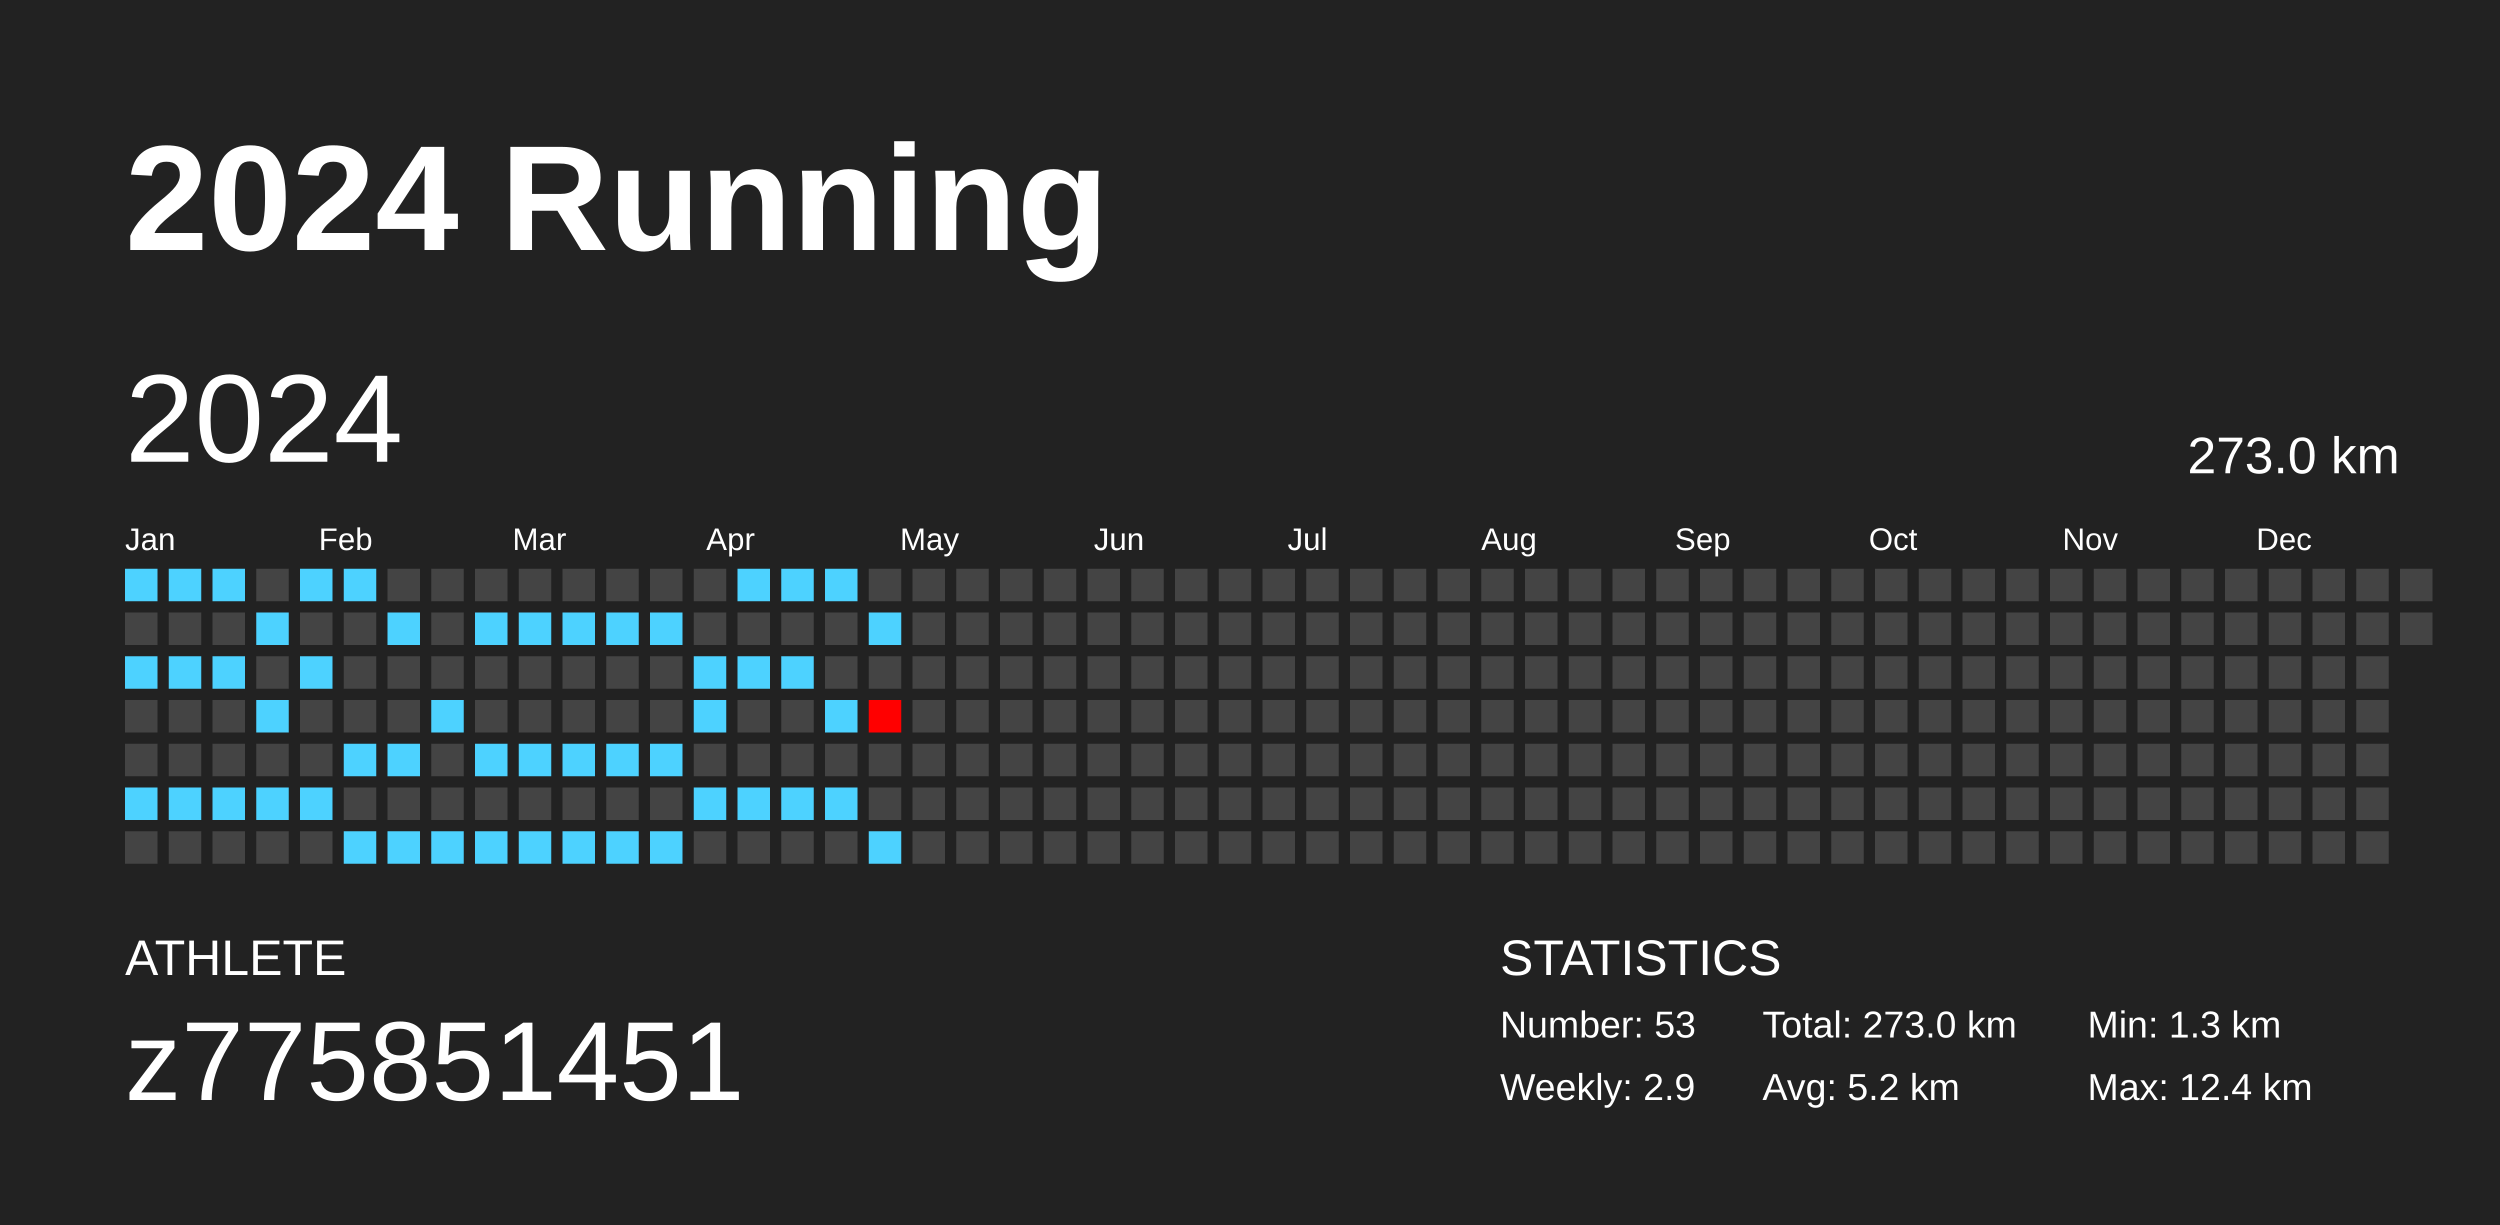
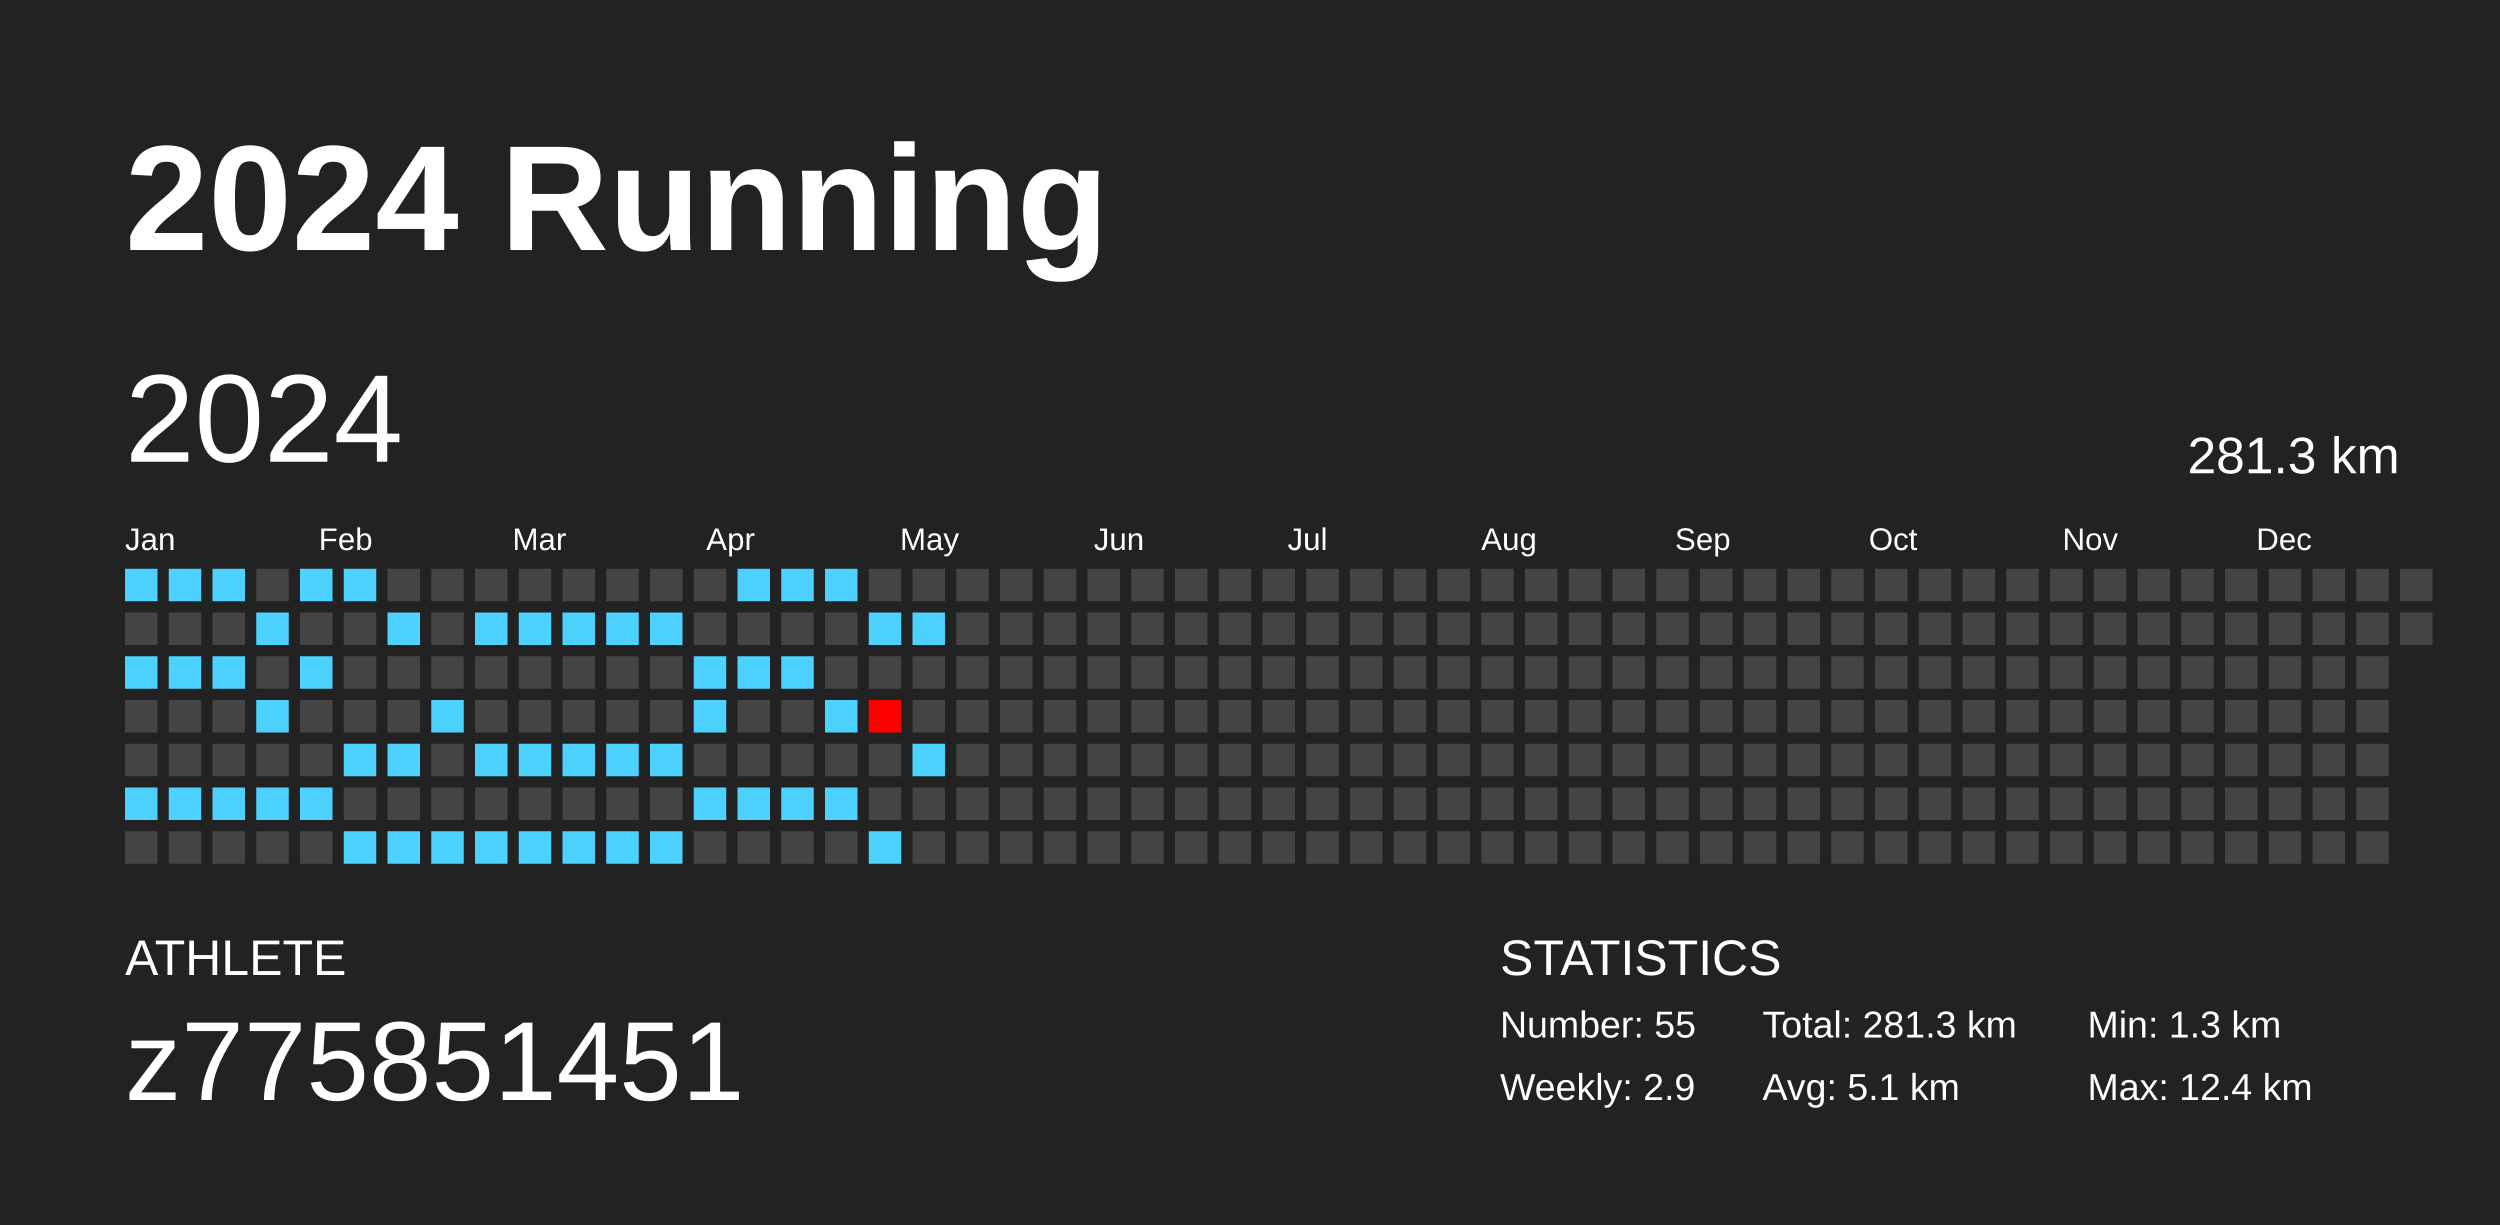
<svg xmlns="http://www.w3.org/2000/svg" baseProfile="full" height="98mm" version="1.1" viewBox="0,0,200,98" width="200mm">
  <defs />
  <rect fill="#222222" height="98" width="200" x="0" y="0" />
  <text fill="#FFFFFF" style="font-size:12px; font-family:Arial; font-weight:bold;" x="10" y="20">2024 Running</text>
  <text fill="#FFFFFF" style="font-size:4px; font-family:Arial" x="10" y="78">ATHLETE</text>
  <text fill="#FFFFFF" style="font-size:9px; font-family:Arial" x="10" y="88">z775851451</text>
  <text fill="#FFFFFF" style="font-size:4px; font-family:Arial" x="120" y="78">STATISTICS</text>
-   <text fill="#FFFFFF" style="font-size:3px; font-family:Arial" x="120" y="83">Number: 53</text>
+   <text fill="#FFFFFF" style="font-size:3px; font-family:Arial" x="120" y="83">Number: 55</text>
  <text fill="#FFFFFF" style="font-size:3px; font-family:Arial" x="120" y="88">Weekly: 2.9</text>
-   <text fill="#FFFFFF" style="font-size:3px; font-family:Arial" x="141" y="83">Total: 273.0 km</text>
-   <text fill="#FFFFFF" style="font-size:3px; font-family:Arial" x="141" y="88">Avg: 5.2 km</text>
+   <text fill="#FFFFFF" style="font-size:3px; font-family:Arial" x="141" y="83">Total: 281.3 km</text>
+   <text fill="#FFFFFF" style="font-size:3px; font-family:Arial" x="141" y="88">Avg: 5.1 km</text>
  <text fill="#FFFFFF" style="font-size:3px; font-family:Arial" x="167" y="83">Min: 1.3 km</text>
  <text fill="#FFFFFF" style="font-size:3px; font-family:Arial" x="167" y="88">Max: 12.4 km</text>
  <text dominant-baseline="hanging" fill="#FFFFFF" style="font-size:10.0px; font-family:Arial;" x="10" y="30">2024</text>
-   <text dominant-baseline="hanging" fill="#FFFFFF" style="font-size:4.125px; font-family:Arial;" x="175" y="35">273.0 km</text>
+   <text dominant-baseline="hanging" fill="#FFFFFF" style="font-size:4.125px; font-family:Arial;" x="175" y="35">281.3 km</text>
  <text fill="#FFFFFF" style="font-size:2.5px; font-family:Arial" x="10.0" y="44">Jan</text>
  <text fill="#FFFFFF" style="font-size:2.5px; font-family:Arial" x="25.5" y="44">Feb</text>
  <text fill="#FFFFFF" style="font-size:2.5px; font-family:Arial" x="41.0" y="44">Mar</text>
  <text fill="#FFFFFF" style="font-size:2.5px; font-family:Arial" x="56.5" y="44">Apr</text>
  <text fill="#FFFFFF" style="font-size:2.5px; font-family:Arial" x="72.0" y="44">May</text>
  <text fill="#FFFFFF" style="font-size:2.5px; font-family:Arial" x="87.5" y="44">Jun</text>
  <text fill="#FFFFFF" style="font-size:2.5px; font-family:Arial" x="103.0" y="44">Jul</text>
  <text fill="#FFFFFF" style="font-size:2.5px; font-family:Arial" x="118.5" y="44">Aug</text>
  <text fill="#FFFFFF" style="font-size:2.5px; font-family:Arial" x="134.0" y="44">Sep</text>
  <text fill="#FFFFFF" style="font-size:2.5px; font-family:Arial" x="149.5" y="44">Oct</text>
  <text fill="#FFFFFF" style="font-size:2.5px; font-family:Arial" x="165.0" y="44">Nov</text>
  <text fill="#FFFFFF" style="font-size:2.5px; font-family:Arial" x="180.5" y="44">Dec</text>
  <rect fill="#4dd2ff" height="2.6" width="2.6" x="10.0" y="45.5" />
  <rect fill="#444444" height="2.6" width="2.6" x="10.0" y="49.0" />
  <rect fill="#4dd2ff" height="2.6" width="2.6" x="10.0" y="52.5" />
  <rect fill="#444444" height="2.6" width="2.6" x="10.0" y="56.0" />
  <rect fill="#444444" height="2.6" width="2.6" x="10.0" y="59.5" />
  <rect fill="#4dd2ff" height="2.6" width="2.6" x="10.0" y="63.0" />
  <rect fill="#444444" height="2.6" width="2.6" x="10.0" y="66.5" />
  <rect fill="#4dd2ff" height="2.6" width="2.6" x="13.5" y="45.5" />
  <rect fill="#444444" height="2.6" width="2.6" x="13.5" y="49.0" />
  <rect fill="#4dd2ff" height="2.6" width="2.6" x="13.5" y="52.5" />
  <rect fill="#444444" height="2.6" width="2.6" x="13.5" y="56.0" />
  <rect fill="#444444" height="2.6" width="2.6" x="13.5" y="59.5" />
  <rect fill="#4dd2ff" height="2.6" width="2.6" x="13.5" y="63.0" />
  <rect fill="#444444" height="2.6" width="2.6" x="13.5" y="66.5" />
  <rect fill="#4dd2ff" height="2.6" width="2.6" x="17.0" y="45.5" />
  <rect fill="#444444" height="2.6" width="2.6" x="17.0" y="49.0" />
  <rect fill="#4dd2ff" height="2.6" width="2.6" x="17.0" y="52.5" />
  <rect fill="#444444" height="2.6" width="2.6" x="17.0" y="56.0" />
  <rect fill="#444444" height="2.6" width="2.6" x="17.0" y="59.5" />
  <rect fill="#4dd2ff" height="2.6" width="2.6" x="17.0" y="63.0" />
  <rect fill="#444444" height="2.6" width="2.6" x="17.0" y="66.5" />
  <rect fill="#444444" height="2.6" width="2.6" x="20.5" y="45.5" />
  <rect fill="#4dd2ff" height="2.6" width="2.6" x="20.5" y="49.0" />
  <rect fill="#444444" height="2.6" width="2.6" x="20.5" y="52.5" />
  <rect fill="#4dd2ff" height="2.6" width="2.6" x="20.5" y="56.0" />
  <rect fill="#444444" height="2.6" width="2.6" x="20.5" y="59.5" />
  <rect fill="#4dd2ff" height="2.6" width="2.6" x="20.5" y="63.0" />
  <rect fill="#444444" height="2.6" width="2.6" x="20.5" y="66.5" />
  <rect fill="#4dd2ff" height="2.6" width="2.6" x="24.0" y="45.5" />
  <rect fill="#444444" height="2.6" width="2.6" x="24.0" y="49.0" />
  <rect fill="#4dd2ff" height="2.6" width="2.6" x="24.0" y="52.5" />
  <rect fill="#444444" height="2.6" width="2.6" x="24.0" y="56.0" />
  <rect fill="#444444" height="2.6" width="2.6" x="24.0" y="59.5" />
  <rect fill="#4dd2ff" height="2.6" width="2.6" x="24.0" y="63.0" />
  <rect fill="#444444" height="2.6" width="2.6" x="24.0" y="66.5" />
  <rect fill="#4dd2ff" height="2.6" width="2.6" x="27.5" y="45.5" />
  <rect fill="#444444" height="2.6" width="2.6" x="27.5" y="49.0" />
  <rect fill="#444444" height="2.6" width="2.6" x="27.5" y="52.5" />
  <rect fill="#444444" height="2.6" width="2.6" x="27.5" y="56.0" />
  <rect fill="#4dd2ff" height="2.6" width="2.6" x="27.5" y="59.5" />
  <rect fill="#444444" height="2.6" width="2.6" x="27.5" y="63.0" />
  <rect fill="#4dd2ff" height="2.6" width="2.6" x="27.5" y="66.5" />
  <rect fill="#444444" height="2.6" width="2.6" x="31.0" y="45.5" />
  <rect fill="#4dd2ff" height="2.6" width="2.6" x="31.0" y="49.0" />
  <rect fill="#444444" height="2.6" width="2.6" x="31.0" y="52.5" />
  <rect fill="#444444" height="2.6" width="2.6" x="31.0" y="56.0" />
  <rect fill="#4dd2ff" height="2.6" width="2.6" x="31.0" y="59.5" />
  <rect fill="#444444" height="2.6" width="2.6" x="31.0" y="63.0" />
  <rect fill="#4dd2ff" height="2.6" width="2.6" x="31.0" y="66.5" />
  <rect fill="#444444" height="2.6" width="2.6" x="34.5" y="45.5" />
  <rect fill="#444444" height="2.6" width="2.6" x="34.5" y="49.0" />
  <rect fill="#444444" height="2.6" width="2.6" x="34.5" y="52.5" />
  <rect fill="#4dd2ff" height="2.6" width="2.6" x="34.5" y="56.0" />
  <rect fill="#444444" height="2.6" width="2.6" x="34.5" y="59.5" />
  <rect fill="#444444" height="2.6" width="2.6" x="34.5" y="63.0" />
  <rect fill="#4dd2ff" height="2.6" width="2.6" x="34.5" y="66.5" />
  <rect fill="#444444" height="2.6" width="2.6" x="38.0" y="45.5" />
  <rect fill="#4dd2ff" height="2.6" width="2.6" x="38.0" y="49.0" />
  <rect fill="#444444" height="2.6" width="2.6" x="38.0" y="52.5" />
  <rect fill="#444444" height="2.6" width="2.6" x="38.0" y="56.0" />
  <rect fill="#4dd2ff" height="2.6" width="2.6" x="38.0" y="59.5" />
  <rect fill="#444444" height="2.6" width="2.6" x="38.0" y="63.0" />
  <rect fill="#4dd2ff" height="2.6" width="2.6" x="38.0" y="66.5" />
  <rect fill="#444444" height="2.6" width="2.6" x="41.5" y="45.5" />
  <rect fill="#4dd2ff" height="2.6" width="2.6" x="41.5" y="49.0" />
  <rect fill="#444444" height="2.6" width="2.6" x="41.5" y="52.5" />
  <rect fill="#444444" height="2.6" width="2.6" x="41.5" y="56.0" />
  <rect fill="#4dd2ff" height="2.6" width="2.6" x="41.5" y="59.5" />
  <rect fill="#444444" height="2.6" width="2.6" x="41.5" y="63.0" />
  <rect fill="#4dd2ff" height="2.6" width="2.6" x="41.5" y="66.5" />
  <rect fill="#444444" height="2.6" width="2.6" x="45.0" y="45.5" />
  <rect fill="#4dd2ff" height="2.6" width="2.6" x="45.0" y="49.0" />
  <rect fill="#444444" height="2.6" width="2.6" x="45.0" y="52.5" />
  <rect fill="#444444" height="2.6" width="2.6" x="45.0" y="56.0" />
  <rect fill="#4dd2ff" height="2.6" width="2.6" x="45.0" y="59.5" />
  <rect fill="#444444" height="2.6" width="2.6" x="45.0" y="63.0" />
  <rect fill="#4dd2ff" height="2.6" width="2.6" x="45.0" y="66.5" />
  <rect fill="#444444" height="2.6" width="2.6" x="48.5" y="45.5" />
  <rect fill="#4dd2ff" height="2.6" width="2.6" x="48.5" y="49.0" />
  <rect fill="#444444" height="2.6" width="2.6" x="48.5" y="52.5" />
  <rect fill="#444444" height="2.6" width="2.6" x="48.5" y="56.0" />
  <rect fill="#4dd2ff" height="2.6" width="2.6" x="48.5" y="59.5" />
  <rect fill="#444444" height="2.6" width="2.6" x="48.5" y="63.0" />
  <rect fill="#4dd2ff" height="2.6" width="2.6" x="48.5" y="66.5" />
  <rect fill="#444444" height="2.6" width="2.6" x="52.0" y="45.5" />
  <rect fill="#4dd2ff" height="2.6" width="2.6" x="52.0" y="49.0" />
  <rect fill="#444444" height="2.6" width="2.6" x="52.0" y="52.5" />
  <rect fill="#444444" height="2.6" width="2.6" x="52.0" y="56.0" />
  <rect fill="#4dd2ff" height="2.6" width="2.6" x="52.0" y="59.5" />
  <rect fill="#444444" height="2.6" width="2.6" x="52.0" y="63.0" />
  <rect fill="#4dd2ff" height="2.6" width="2.6" x="52.0" y="66.5" />
  <rect fill="#444444" height="2.6" width="2.6" x="55.5" y="45.5" />
  <rect fill="#444444" height="2.6" width="2.6" x="55.5" y="49.0" />
  <rect fill="#4dd2ff" height="2.6" width="2.6" x="55.5" y="52.5" />
  <rect fill="#4dd2ff" height="2.6" width="2.6" x="55.5" y="56.0" />
  <rect fill="#444444" height="2.6" width="2.6" x="55.5" y="59.5" />
  <rect fill="#4dd2ff" height="2.6" width="2.6" x="55.5" y="63.0" />
  <rect fill="#444444" height="2.6" width="2.6" x="55.5" y="66.5" />
  <rect fill="#4dd2ff" height="2.6" width="2.6" x="59.0" y="45.5" />
  <rect fill="#444444" height="2.6" width="2.6" x="59.0" y="49.0" />
  <rect fill="#4dd2ff" height="2.6" width="2.6" x="59.0" y="52.5" />
  <rect fill="#444444" height="2.6" width="2.6" x="59.0" y="56.0" />
  <rect fill="#444444" height="2.6" width="2.6" x="59.0" y="59.5" />
  <rect fill="#4dd2ff" height="2.6" width="2.6" x="59.0" y="63.0" />
  <rect fill="#444444" height="2.6" width="2.6" x="59.0" y="66.5" />
  <rect fill="#4dd2ff" height="2.6" width="2.6" x="62.5" y="45.5" />
  <rect fill="#444444" height="2.6" width="2.6" x="62.5" y="49.0" />
  <rect fill="#4dd2ff" height="2.6" width="2.6" x="62.5" y="52.5" />
  <rect fill="#444444" height="2.6" width="2.6" x="62.5" y="56.0" />
  <rect fill="#444444" height="2.6" width="2.6" x="62.5" y="59.5" />
  <rect fill="#4dd2ff" height="2.6" width="2.6" x="62.5" y="63.0" />
  <rect fill="#444444" height="2.6" width="2.6" x="62.5" y="66.5" />
  <rect fill="#4dd2ff" height="2.6" width="2.6" x="66.0" y="45.5" />
  <rect fill="#444444" height="2.6" width="2.6" x="66.0" y="49.0" />
  <rect fill="#444444" height="2.6" width="2.6" x="66.0" y="52.5" />
  <rect fill="#4dd2ff" height="2.6" width="2.6" x="66.0" y="56.0" />
  <rect fill="#444444" height="2.6" width="2.6" x="66.0" y="59.5" />
  <rect fill="#4dd2ff" height="2.6" width="2.6" x="66.0" y="63.0" />
  <rect fill="#444444" height="2.6" width="2.6" x="66.0" y="66.5" />
  <rect fill="#444444" height="2.6" width="2.6" x="69.5" y="45.5" />
  <rect fill="#4dd2ff" height="2.6" width="2.6" x="69.5" y="49.0" />
  <rect fill="#444444" height="2.6" width="2.6" x="69.5" y="52.5" />
  <rect fill="#ff0000" height="2.6" width="2.6" x="69.5" y="56.0" />
  <rect fill="#444444" height="2.6" width="2.6" x="69.5" y="59.5" />
  <rect fill="#444444" height="2.6" width="2.6" x="69.5" y="63.0" />
  <rect fill="#4dd2ff" height="2.6" width="2.6" x="69.5" y="66.5" />
  <rect fill="#444444" height="2.6" width="2.6" x="73.0" y="45.5" />
-   <rect fill="#444444" height="2.6" width="2.6" x="73.0" y="49.0" />
+   <rect fill="#4dd2ff" height="2.6" width="2.6" x="73.0" y="49.0" />
  <rect fill="#444444" height="2.6" width="2.6" x="73.0" y="52.5" />
  <rect fill="#444444" height="2.6" width="2.6" x="73.0" y="56.0" />
-   <rect fill="#444444" height="2.6" width="2.6" x="73.0" y="59.5" />
+   <rect fill="#4dd2ff" height="2.6" width="2.6" x="73.0" y="59.5" />
  <rect fill="#444444" height="2.6" width="2.6" x="73.0" y="63.0" />
  <rect fill="#444444" height="2.6" width="2.6" x="73.0" y="66.5" />
  <rect fill="#444444" height="2.6" width="2.6" x="76.5" y="45.5" />
  <rect fill="#444444" height="2.6" width="2.6" x="76.5" y="49.0" />
  <rect fill="#444444" height="2.6" width="2.6" x="76.5" y="52.5" />
  <rect fill="#444444" height="2.6" width="2.6" x="76.5" y="56.0" />
  <rect fill="#444444" height="2.6" width="2.6" x="76.5" y="59.5" />
  <rect fill="#444444" height="2.6" width="2.6" x="76.5" y="63.0" />
  <rect fill="#444444" height="2.6" width="2.6" x="76.5" y="66.5" />
  <rect fill="#444444" height="2.6" width="2.6" x="80.0" y="45.5" />
  <rect fill="#444444" height="2.6" width="2.6" x="80.0" y="49.0" />
  <rect fill="#444444" height="2.6" width="2.6" x="80.0" y="52.5" />
  <rect fill="#444444" height="2.6" width="2.6" x="80.0" y="56.0" />
  <rect fill="#444444" height="2.6" width="2.6" x="80.0" y="59.5" />
  <rect fill="#444444" height="2.6" width="2.6" x="80.0" y="63.0" />
  <rect fill="#444444" height="2.6" width="2.6" x="80.0" y="66.5" />
  <rect fill="#444444" height="2.6" width="2.6" x="83.5" y="45.5" />
  <rect fill="#444444" height="2.6" width="2.6" x="83.5" y="49.0" />
  <rect fill="#444444" height="2.6" width="2.6" x="83.5" y="52.5" />
  <rect fill="#444444" height="2.6" width="2.6" x="83.5" y="56.0" />
  <rect fill="#444444" height="2.6" width="2.6" x="83.5" y="59.5" />
  <rect fill="#444444" height="2.6" width="2.6" x="83.5" y="63.0" />
  <rect fill="#444444" height="2.6" width="2.6" x="83.5" y="66.5" />
  <rect fill="#444444" height="2.6" width="2.6" x="87.0" y="45.5" />
  <rect fill="#444444" height="2.6" width="2.6" x="87.0" y="49.0" />
  <rect fill="#444444" height="2.6" width="2.6" x="87.0" y="52.5" />
  <rect fill="#444444" height="2.6" width="2.6" x="87.0" y="56.0" />
  <rect fill="#444444" height="2.6" width="2.6" x="87.0" y="59.5" />
  <rect fill="#444444" height="2.6" width="2.6" x="87.0" y="63.0" />
  <rect fill="#444444" height="2.6" width="2.6" x="87.0" y="66.5" />
  <rect fill="#444444" height="2.6" width="2.6" x="90.5" y="45.5" />
  <rect fill="#444444" height="2.6" width="2.6" x="90.5" y="49.0" />
  <rect fill="#444444" height="2.6" width="2.6" x="90.5" y="52.5" />
  <rect fill="#444444" height="2.6" width="2.6" x="90.5" y="56.0" />
  <rect fill="#444444" height="2.6" width="2.6" x="90.5" y="59.5" />
  <rect fill="#444444" height="2.6" width="2.6" x="90.5" y="63.0" />
  <rect fill="#444444" height="2.6" width="2.6" x="90.5" y="66.5" />
  <rect fill="#444444" height="2.6" width="2.6" x="94.0" y="45.5" />
  <rect fill="#444444" height="2.6" width="2.6" x="94.0" y="49.0" />
  <rect fill="#444444" height="2.6" width="2.6" x="94.0" y="52.5" />
  <rect fill="#444444" height="2.6" width="2.6" x="94.0" y="56.0" />
  <rect fill="#444444" height="2.6" width="2.6" x="94.0" y="59.5" />
  <rect fill="#444444" height="2.6" width="2.6" x="94.0" y="63.0" />
  <rect fill="#444444" height="2.6" width="2.6" x="94.0" y="66.5" />
  <rect fill="#444444" height="2.6" width="2.6" x="97.5" y="45.5" />
  <rect fill="#444444" height="2.6" width="2.6" x="97.5" y="49.0" />
  <rect fill="#444444" height="2.6" width="2.6" x="97.5" y="52.5" />
  <rect fill="#444444" height="2.6" width="2.6" x="97.5" y="56.0" />
  <rect fill="#444444" height="2.6" width="2.6" x="97.5" y="59.5" />
  <rect fill="#444444" height="2.6" width="2.6" x="97.5" y="63.0" />
  <rect fill="#444444" height="2.6" width="2.6" x="97.5" y="66.5" />
  <rect fill="#444444" height="2.6" width="2.6" x="101.0" y="45.5" />
  <rect fill="#444444" height="2.6" width="2.6" x="101.0" y="49.0" />
  <rect fill="#444444" height="2.6" width="2.6" x="101.0" y="52.5" />
  <rect fill="#444444" height="2.6" width="2.6" x="101.0" y="56.0" />
  <rect fill="#444444" height="2.6" width="2.6" x="101.0" y="59.5" />
  <rect fill="#444444" height="2.6" width="2.6" x="101.0" y="63.0" />
  <rect fill="#444444" height="2.6" width="2.6" x="101.0" y="66.5" />
  <rect fill="#444444" height="2.6" width="2.6" x="104.5" y="45.5" />
  <rect fill="#444444" height="2.6" width="2.6" x="104.5" y="49.0" />
  <rect fill="#444444" height="2.6" width="2.6" x="104.5" y="52.5" />
  <rect fill="#444444" height="2.6" width="2.6" x="104.5" y="56.0" />
  <rect fill="#444444" height="2.6" width="2.6" x="104.5" y="59.5" />
  <rect fill="#444444" height="2.6" width="2.6" x="104.5" y="63.0" />
  <rect fill="#444444" height="2.6" width="2.6" x="104.5" y="66.5" />
  <rect fill="#444444" height="2.6" width="2.6" x="108.0" y="45.5" />
  <rect fill="#444444" height="2.6" width="2.6" x="108.0" y="49.0" />
  <rect fill="#444444" height="2.6" width="2.6" x="108.0" y="52.5" />
  <rect fill="#444444" height="2.6" width="2.6" x="108.0" y="56.0" />
  <rect fill="#444444" height="2.6" width="2.6" x="108.0" y="59.5" />
  <rect fill="#444444" height="2.6" width="2.6" x="108.0" y="63.0" />
  <rect fill="#444444" height="2.6" width="2.6" x="108.0" y="66.5" />
  <rect fill="#444444" height="2.6" width="2.6" x="111.5" y="45.5" />
  <rect fill="#444444" height="2.6" width="2.6" x="111.5" y="49.0" />
  <rect fill="#444444" height="2.6" width="2.6" x="111.5" y="52.5" />
  <rect fill="#444444" height="2.6" width="2.6" x="111.5" y="56.0" />
  <rect fill="#444444" height="2.6" width="2.6" x="111.5" y="59.5" />
  <rect fill="#444444" height="2.6" width="2.6" x="111.5" y="63.0" />
  <rect fill="#444444" height="2.6" width="2.6" x="111.5" y="66.5" />
  <rect fill="#444444" height="2.6" width="2.6" x="115.0" y="45.5" />
  <rect fill="#444444" height="2.6" width="2.6" x="115.0" y="49.0" />
  <rect fill="#444444" height="2.6" width="2.6" x="115.0" y="52.5" />
  <rect fill="#444444" height="2.6" width="2.6" x="115.0" y="56.0" />
  <rect fill="#444444" height="2.6" width="2.6" x="115.0" y="59.5" />
  <rect fill="#444444" height="2.6" width="2.6" x="115.0" y="63.0" />
  <rect fill="#444444" height="2.6" width="2.6" x="115.0" y="66.5" />
  <rect fill="#444444" height="2.6" width="2.6" x="118.5" y="45.5" />
  <rect fill="#444444" height="2.6" width="2.6" x="118.5" y="49.0" />
  <rect fill="#444444" height="2.6" width="2.6" x="118.5" y="52.5" />
  <rect fill="#444444" height="2.6" width="2.6" x="118.5" y="56.0" />
  <rect fill="#444444" height="2.6" width="2.6" x="118.5" y="59.5" />
  <rect fill="#444444" height="2.6" width="2.6" x="118.5" y="63.0" />
  <rect fill="#444444" height="2.6" width="2.6" x="118.5" y="66.5" />
  <rect fill="#444444" height="2.6" width="2.6" x="122.0" y="45.5" />
  <rect fill="#444444" height="2.6" width="2.6" x="122.0" y="49.0" />
  <rect fill="#444444" height="2.6" width="2.6" x="122.0" y="52.5" />
  <rect fill="#444444" height="2.6" width="2.6" x="122.0" y="56.0" />
  <rect fill="#444444" height="2.6" width="2.6" x="122.0" y="59.5" />
  <rect fill="#444444" height="2.6" width="2.6" x="122.0" y="63.0" />
  <rect fill="#444444" height="2.6" width="2.6" x="122.0" y="66.5" />
  <rect fill="#444444" height="2.6" width="2.6" x="125.5" y="45.5" />
  <rect fill="#444444" height="2.6" width="2.6" x="125.5" y="49.0" />
  <rect fill="#444444" height="2.6" width="2.6" x="125.5" y="52.5" />
  <rect fill="#444444" height="2.6" width="2.6" x="125.5" y="56.0" />
  <rect fill="#444444" height="2.6" width="2.6" x="125.5" y="59.5" />
  <rect fill="#444444" height="2.6" width="2.6" x="125.5" y="63.0" />
  <rect fill="#444444" height="2.6" width="2.6" x="125.5" y="66.5" />
  <rect fill="#444444" height="2.6" width="2.6" x="129.0" y="45.5" />
  <rect fill="#444444" height="2.6" width="2.6" x="129.0" y="49.0" />
  <rect fill="#444444" height="2.6" width="2.6" x="129.0" y="52.5" />
  <rect fill="#444444" height="2.6" width="2.6" x="129.0" y="56.0" />
  <rect fill="#444444" height="2.6" width="2.6" x="129.0" y="59.5" />
  <rect fill="#444444" height="2.6" width="2.6" x="129.0" y="63.0" />
  <rect fill="#444444" height="2.6" width="2.6" x="129.0" y="66.5" />
  <rect fill="#444444" height="2.6" width="2.6" x="132.5" y="45.5" />
  <rect fill="#444444" height="2.6" width="2.6" x="132.5" y="49.0" />
  <rect fill="#444444" height="2.6" width="2.6" x="132.5" y="52.5" />
  <rect fill="#444444" height="2.6" width="2.6" x="132.5" y="56.0" />
  <rect fill="#444444" height="2.6" width="2.6" x="132.5" y="59.5" />
  <rect fill="#444444" height="2.6" width="2.6" x="132.5" y="63.0" />
  <rect fill="#444444" height="2.6" width="2.6" x="132.5" y="66.5" />
  <rect fill="#444444" height="2.6" width="2.6" x="136.0" y="45.5" />
  <rect fill="#444444" height="2.6" width="2.6" x="136.0" y="49.0" />
  <rect fill="#444444" height="2.6" width="2.6" x="136.0" y="52.5" />
  <rect fill="#444444" height="2.6" width="2.6" x="136.0" y="56.0" />
  <rect fill="#444444" height="2.6" width="2.6" x="136.0" y="59.5" />
  <rect fill="#444444" height="2.6" width="2.6" x="136.0" y="63.0" />
  <rect fill="#444444" height="2.6" width="2.6" x="136.0" y="66.5" />
  <rect fill="#444444" height="2.6" width="2.6" x="139.5" y="45.5" />
  <rect fill="#444444" height="2.6" width="2.6" x="139.5" y="49.0" />
  <rect fill="#444444" height="2.6" width="2.6" x="139.5" y="52.5" />
  <rect fill="#444444" height="2.6" width="2.6" x="139.5" y="56.0" />
  <rect fill="#444444" height="2.6" width="2.6" x="139.5" y="59.5" />
  <rect fill="#444444" height="2.6" width="2.6" x="139.5" y="63.0" />
  <rect fill="#444444" height="2.6" width="2.6" x="139.5" y="66.5" />
  <rect fill="#444444" height="2.6" width="2.6" x="143.0" y="45.5" />
  <rect fill="#444444" height="2.6" width="2.6" x="143.0" y="49.0" />
  <rect fill="#444444" height="2.6" width="2.6" x="143.0" y="52.5" />
  <rect fill="#444444" height="2.6" width="2.6" x="143.0" y="56.0" />
  <rect fill="#444444" height="2.6" width="2.6" x="143.0" y="59.5" />
  <rect fill="#444444" height="2.6" width="2.6" x="143.0" y="63.0" />
  <rect fill="#444444" height="2.6" width="2.6" x="143.0" y="66.5" />
  <rect fill="#444444" height="2.6" width="2.6" x="146.5" y="45.5" />
  <rect fill="#444444" height="2.6" width="2.6" x="146.5" y="49.0" />
  <rect fill="#444444" height="2.6" width="2.6" x="146.5" y="52.5" />
  <rect fill="#444444" height="2.6" width="2.6" x="146.5" y="56.0" />
  <rect fill="#444444" height="2.6" width="2.6" x="146.5" y="59.5" />
  <rect fill="#444444" height="2.6" width="2.6" x="146.5" y="63.0" />
  <rect fill="#444444" height="2.6" width="2.6" x="146.5" y="66.5" />
  <rect fill="#444444" height="2.6" width="2.6" x="150.0" y="45.5" />
  <rect fill="#444444" height="2.6" width="2.6" x="150.0" y="49.0" />
  <rect fill="#444444" height="2.6" width="2.6" x="150.0" y="52.5" />
  <rect fill="#444444" height="2.6" width="2.6" x="150.0" y="56.0" />
  <rect fill="#444444" height="2.6" width="2.6" x="150.0" y="59.5" />
  <rect fill="#444444" height="2.6" width="2.6" x="150.0" y="63.0" />
  <rect fill="#444444" height="2.6" width="2.6" x="150.0" y="66.5" />
  <rect fill="#444444" height="2.6" width="2.6" x="153.5" y="45.5" />
  <rect fill="#444444" height="2.6" width="2.6" x="153.5" y="49.0" />
  <rect fill="#444444" height="2.6" width="2.6" x="153.5" y="52.5" />
  <rect fill="#444444" height="2.6" width="2.6" x="153.5" y="56.0" />
  <rect fill="#444444" height="2.6" width="2.6" x="153.5" y="59.5" />
  <rect fill="#444444" height="2.6" width="2.6" x="153.5" y="63.0" />
  <rect fill="#444444" height="2.6" width="2.6" x="153.5" y="66.5" />
  <rect fill="#444444" height="2.6" width="2.6" x="157.0" y="45.5" />
  <rect fill="#444444" height="2.6" width="2.6" x="157.0" y="49.0" />
  <rect fill="#444444" height="2.6" width="2.6" x="157.0" y="52.5" />
  <rect fill="#444444" height="2.6" width="2.6" x="157.0" y="56.0" />
  <rect fill="#444444" height="2.6" width="2.6" x="157.0" y="59.5" />
  <rect fill="#444444" height="2.6" width="2.6" x="157.0" y="63.0" />
  <rect fill="#444444" height="2.6" width="2.6" x="157.0" y="66.5" />
  <rect fill="#444444" height="2.6" width="2.6" x="160.5" y="45.5" />
  <rect fill="#444444" height="2.6" width="2.6" x="160.5" y="49.0" />
  <rect fill="#444444" height="2.6" width="2.6" x="160.5" y="52.5" />
  <rect fill="#444444" height="2.6" width="2.6" x="160.5" y="56.0" />
  <rect fill="#444444" height="2.6" width="2.6" x="160.5" y="59.5" />
  <rect fill="#444444" height="2.6" width="2.6" x="160.5" y="63.0" />
  <rect fill="#444444" height="2.6" width="2.6" x="160.5" y="66.5" />
  <rect fill="#444444" height="2.6" width="2.6" x="164.0" y="45.5" />
  <rect fill="#444444" height="2.6" width="2.6" x="164.0" y="49.0" />
  <rect fill="#444444" height="2.6" width="2.6" x="164.0" y="52.5" />
  <rect fill="#444444" height="2.6" width="2.6" x="164.0" y="56.0" />
  <rect fill="#444444" height="2.6" width="2.6" x="164.0" y="59.5" />
  <rect fill="#444444" height="2.6" width="2.6" x="164.0" y="63.0" />
  <rect fill="#444444" height="2.6" width="2.6" x="164.0" y="66.5" />
  <rect fill="#444444" height="2.6" width="2.6" x="167.5" y="45.5" />
  <rect fill="#444444" height="2.6" width="2.6" x="167.5" y="49.0" />
  <rect fill="#444444" height="2.6" width="2.6" x="167.5" y="52.5" />
  <rect fill="#444444" height="2.6" width="2.6" x="167.5" y="56.0" />
  <rect fill="#444444" height="2.6" width="2.6" x="167.5" y="59.5" />
  <rect fill="#444444" height="2.6" width="2.6" x="167.5" y="63.0" />
  <rect fill="#444444" height="2.6" width="2.6" x="167.5" y="66.5" />
  <rect fill="#444444" height="2.6" width="2.6" x="171.0" y="45.5" />
  <rect fill="#444444" height="2.6" width="2.6" x="171.0" y="49.0" />
  <rect fill="#444444" height="2.6" width="2.6" x="171.0" y="52.5" />
  <rect fill="#444444" height="2.6" width="2.6" x="171.0" y="56.0" />
  <rect fill="#444444" height="2.6" width="2.6" x="171.0" y="59.5" />
  <rect fill="#444444" height="2.6" width="2.6" x="171.0" y="63.0" />
  <rect fill="#444444" height="2.6" width="2.6" x="171.0" y="66.5" />
  <rect fill="#444444" height="2.6" width="2.6" x="174.5" y="45.5" />
  <rect fill="#444444" height="2.6" width="2.6" x="174.5" y="49.0" />
  <rect fill="#444444" height="2.6" width="2.6" x="174.5" y="52.5" />
  <rect fill="#444444" height="2.6" width="2.6" x="174.5" y="56.0" />
  <rect fill="#444444" height="2.6" width="2.6" x="174.5" y="59.5" />
  <rect fill="#444444" height="2.6" width="2.6" x="174.5" y="63.0" />
  <rect fill="#444444" height="2.6" width="2.6" x="174.5" y="66.5" />
  <rect fill="#444444" height="2.6" width="2.6" x="178.0" y="45.5" />
  <rect fill="#444444" height="2.6" width="2.6" x="178.0" y="49.0" />
  <rect fill="#444444" height="2.6" width="2.6" x="178.0" y="52.5" />
  <rect fill="#444444" height="2.6" width="2.6" x="178.0" y="56.0" />
  <rect fill="#444444" height="2.6" width="2.6" x="178.0" y="59.5" />
  <rect fill="#444444" height="2.6" width="2.6" x="178.0" y="63.0" />
  <rect fill="#444444" height="2.6" width="2.6" x="178.0" y="66.5" />
  <rect fill="#444444" height="2.6" width="2.6" x="181.5" y="45.5" />
  <rect fill="#444444" height="2.6" width="2.6" x="181.5" y="49.0" />
  <rect fill="#444444" height="2.6" width="2.6" x="181.5" y="52.5" />
  <rect fill="#444444" height="2.6" width="2.6" x="181.5" y="56.0" />
  <rect fill="#444444" height="2.6" width="2.6" x="181.5" y="59.5" />
  <rect fill="#444444" height="2.6" width="2.6" x="181.5" y="63.0" />
  <rect fill="#444444" height="2.6" width="2.6" x="181.5" y="66.5" />
  <rect fill="#444444" height="2.6" width="2.6" x="185.0" y="45.5" />
  <rect fill="#444444" height="2.6" width="2.6" x="185.0" y="49.0" />
  <rect fill="#444444" height="2.6" width="2.6" x="185.0" y="52.5" />
  <rect fill="#444444" height="2.6" width="2.6" x="185.0" y="56.0" />
  <rect fill="#444444" height="2.6" width="2.6" x="185.0" y="59.5" />
  <rect fill="#444444" height="2.6" width="2.6" x="185.0" y="63.0" />
  <rect fill="#444444" height="2.6" width="2.6" x="185.0" y="66.5" />
  <rect fill="#444444" height="2.6" width="2.6" x="188.5" y="45.5" />
  <rect fill="#444444" height="2.6" width="2.6" x="188.5" y="49.0" />
  <rect fill="#444444" height="2.6" width="2.6" x="188.5" y="52.5" />
  <rect fill="#444444" height="2.6" width="2.6" x="188.5" y="56.0" />
  <rect fill="#444444" height="2.6" width="2.6" x="188.5" y="59.5" />
  <rect fill="#444444" height="2.6" width="2.6" x="188.5" y="63.0" />
  <rect fill="#444444" height="2.6" width="2.6" x="188.5" y="66.5" />
  <rect fill="#444444" height="2.6" width="2.6" x="192.0" y="45.5" />
  <rect fill="#444444" height="2.6" width="2.6" x="192.0" y="49.0" />
</svg>
